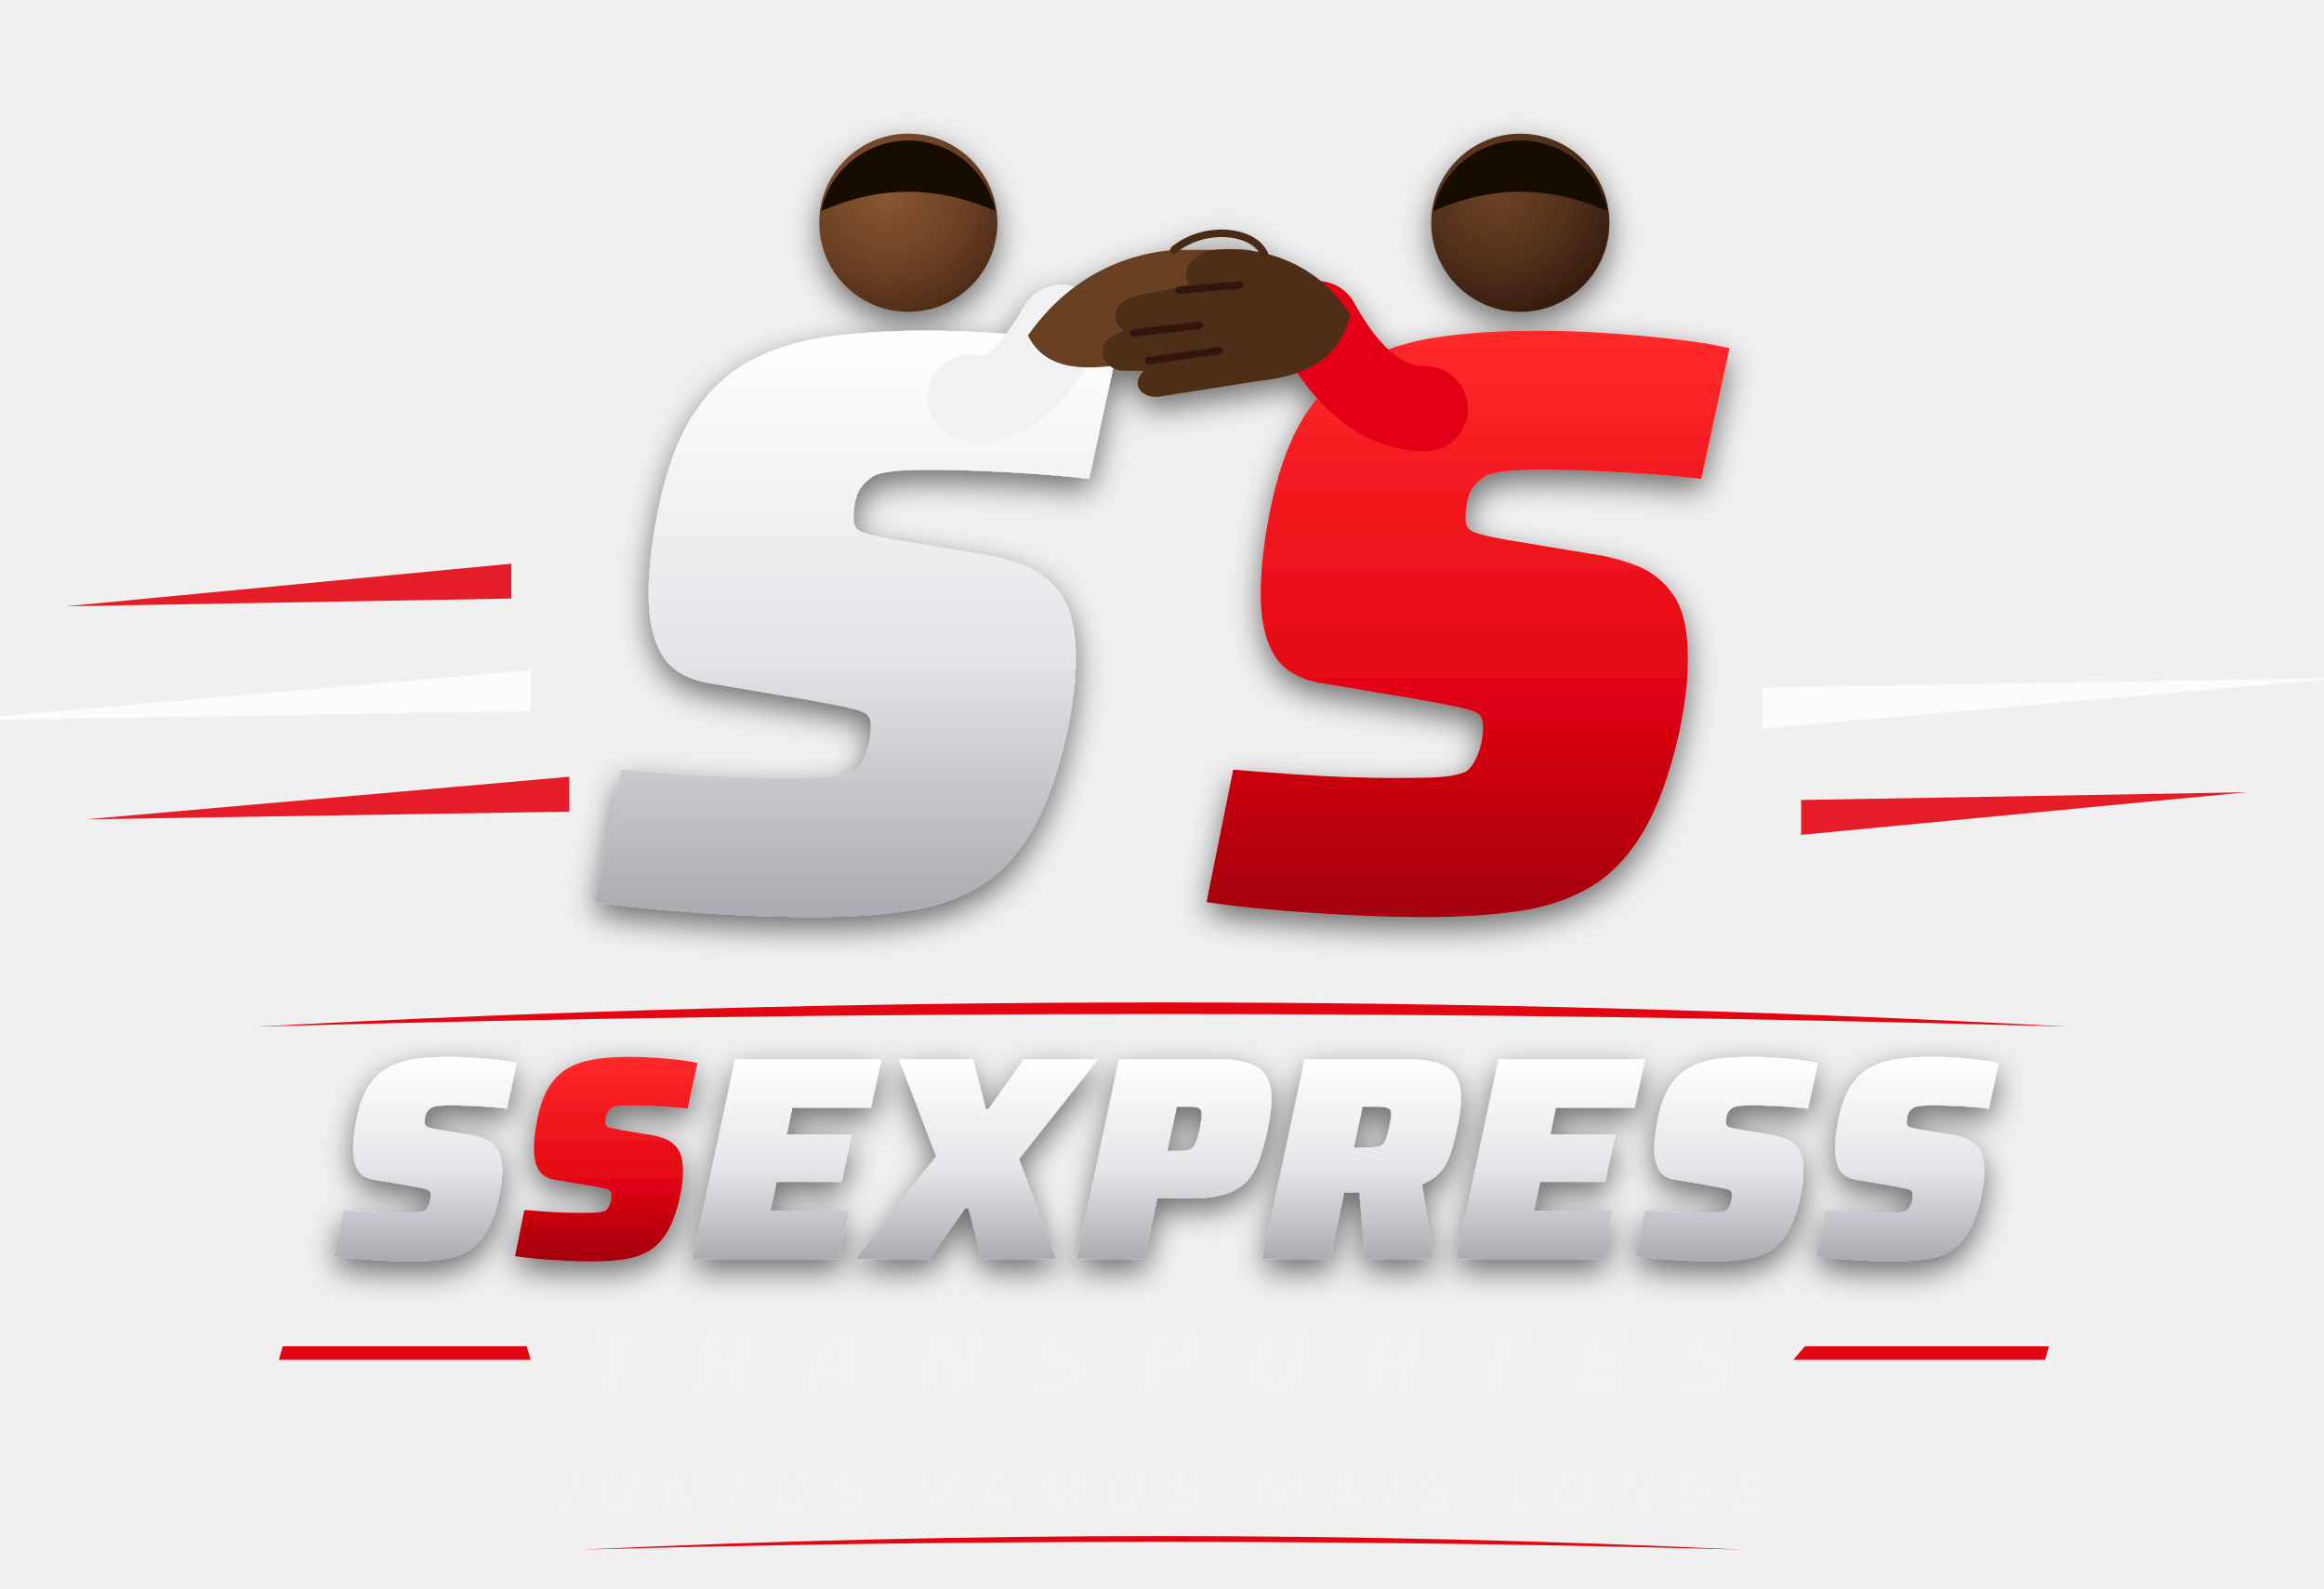
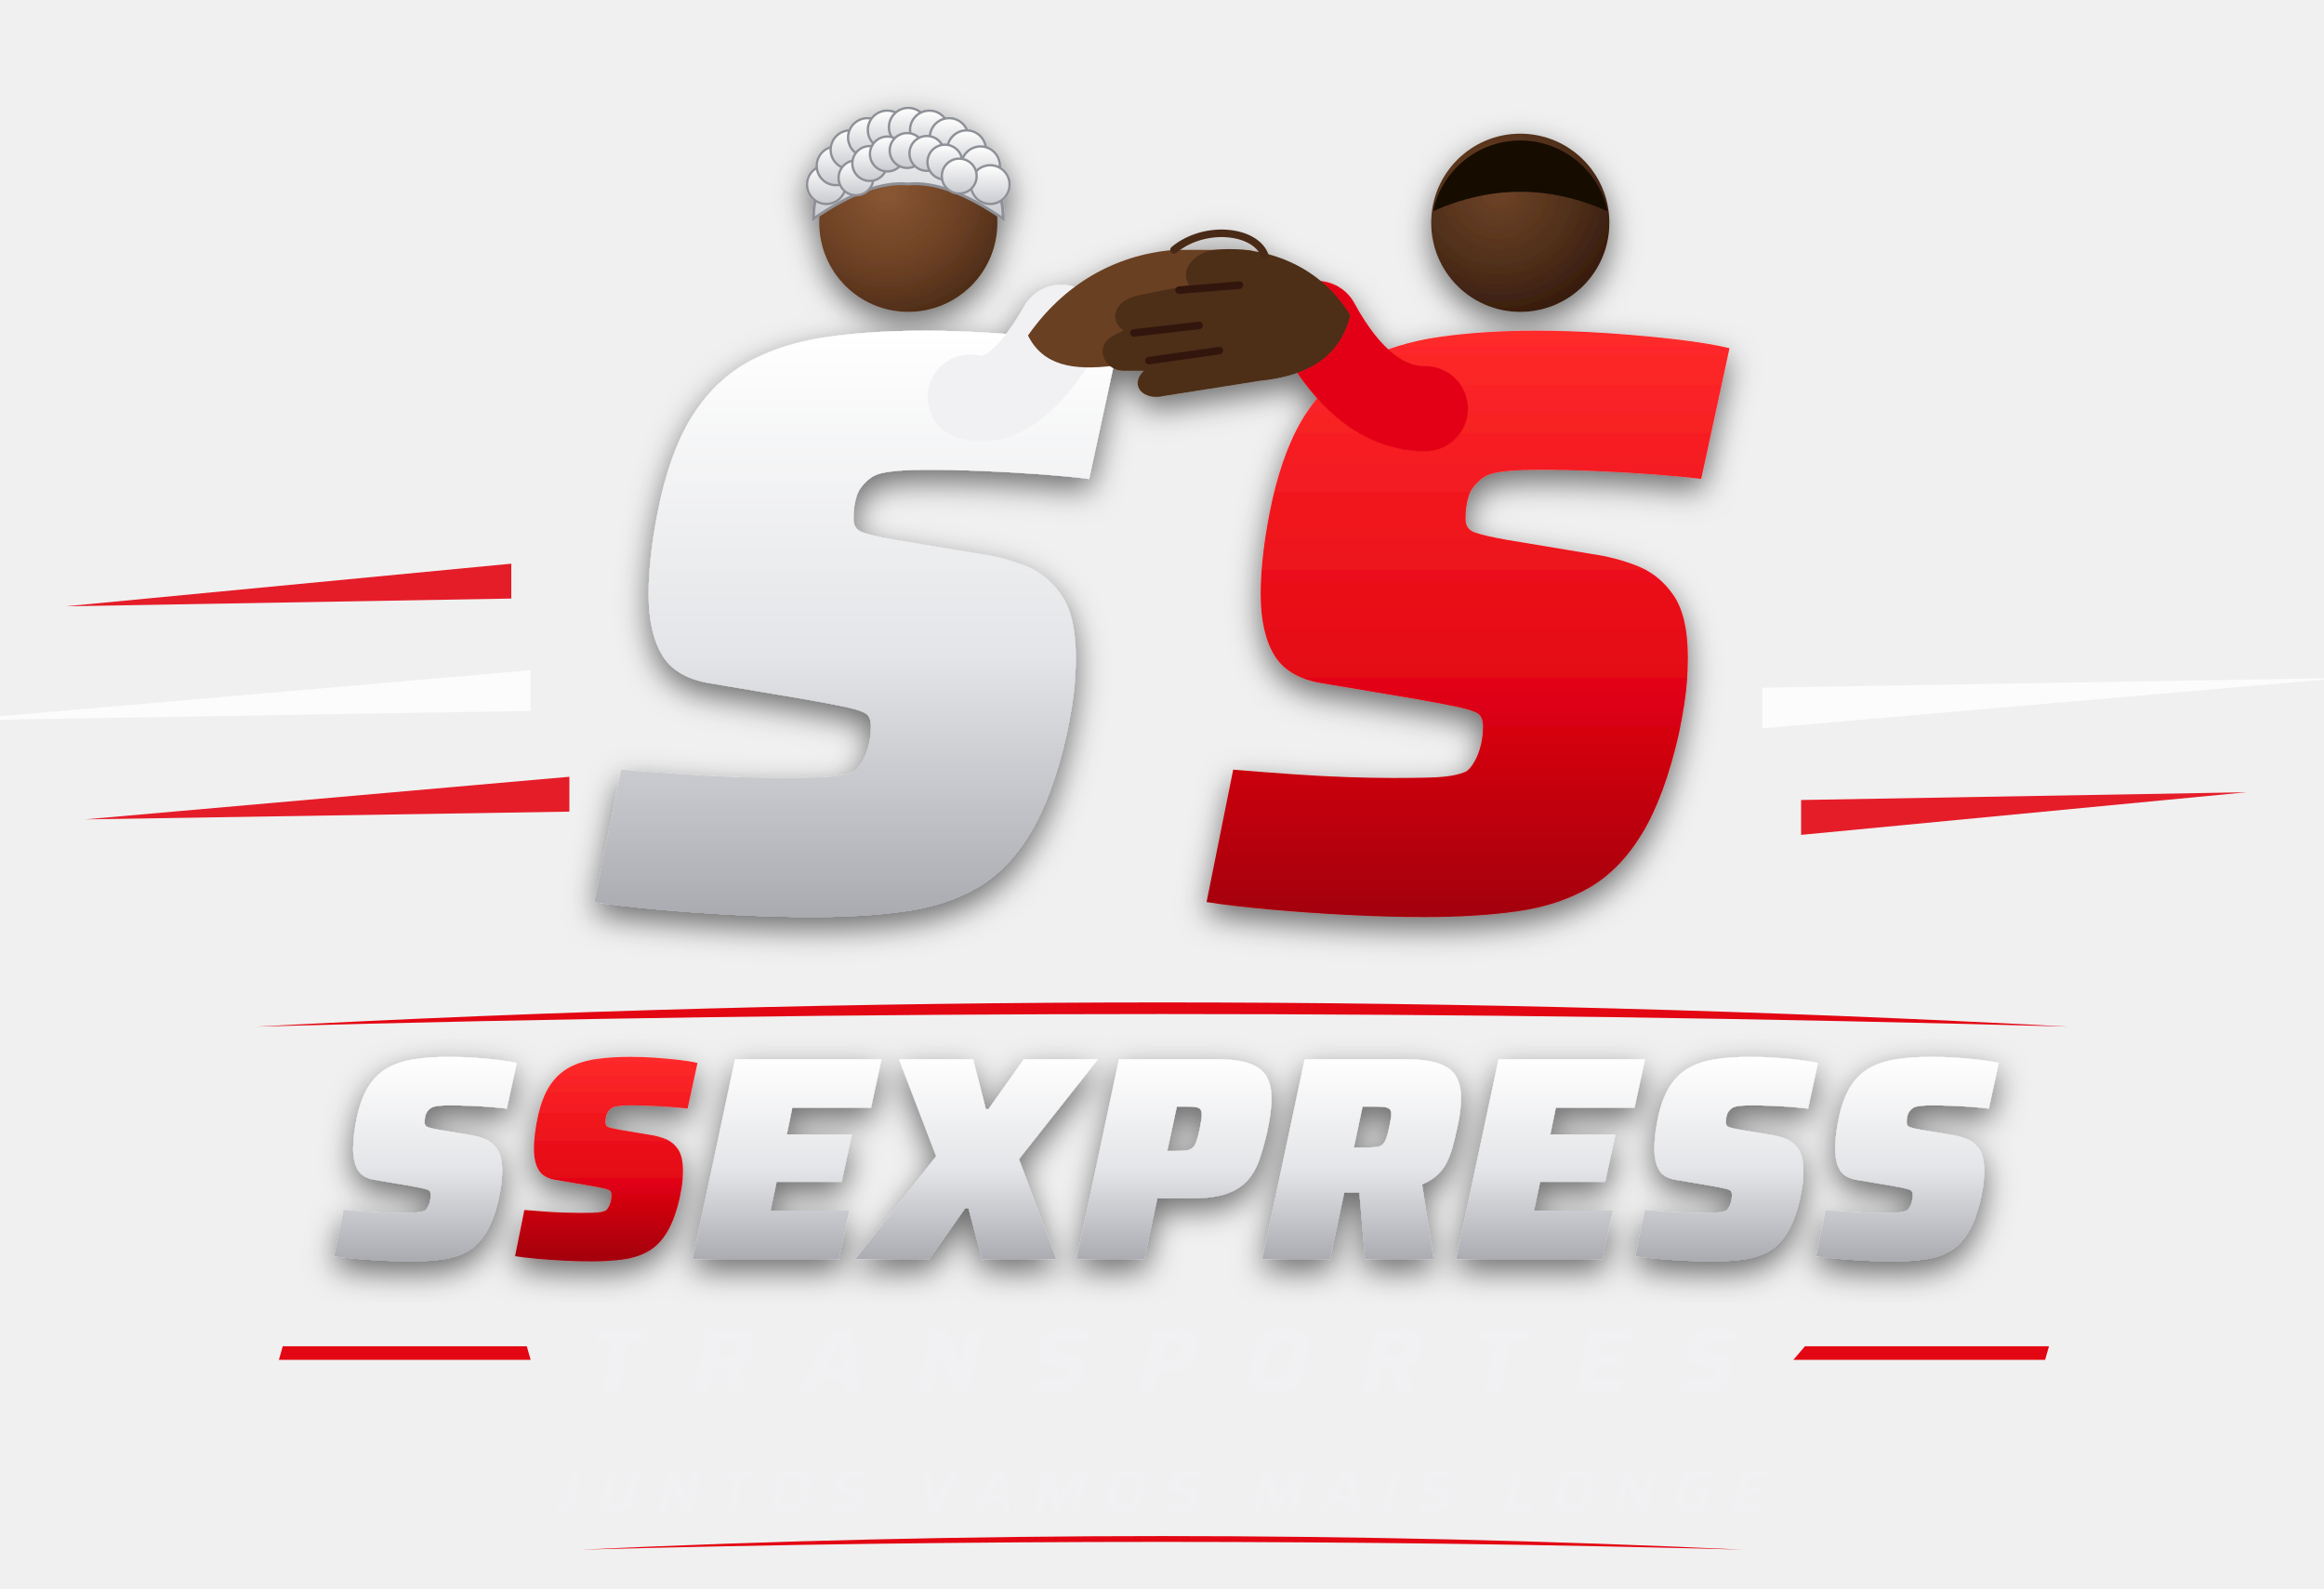
<svg xmlns="http://www.w3.org/2000/svg" viewBox="0 0 1200 820" width="1200" height="820">
  <defs>
    <linearGradient id="gw" x1="0" y1="0" x2="0" y2="1">
      <stop offset="0" stop-color="#FFFFFF" />
      <stop offset=".55" stop-color="#E4E5E8" />
      <stop offset="1" stop-color="#A9ABB1" />
    </linearGradient>
    <linearGradient id="gr" x1="0" y1="0" x2="0" y2="1">
      <stop offset="0" stop-color="#FF2A2A" />
      <stop offset=".6" stop-color="#E30613" />
      <stop offset="1" stop-color="#A3000B" />
    </linearGradient>
    <radialGradient id="k1" cx=".38" cy=".32" r=".75">
      <stop offset="0" stop-color="#8A5733" />
      <stop offset=".6" stop-color="#6B4024" />
      <stop offset="1" stop-color="#4A2A16" />
    </radialGradient>
    <radialGradient id="k2" cx=".38" cy=".32" r=".75">
      <stop offset="0" stop-color="#6E4327" />
      <stop offset=".6" stop-color="#4E2E19" />
      <stop offset="1" stop-color="#33190C" />
    </radialGradient>
+     <linearGradient id="hw" x1="0" y1="0" x2="0" y2="1">
+       <stop offset="0" stop-color="#FFFFFF" />
+       <stop offset="1" stop-color="#C9CACF" />
+     </linearGradient>
    <filter id="sh" x="-20%" y="-20%" width="140%" height="140%">
      <feDropShadow dx="0" dy="6" stdDeviation="8" flood-color="#000" flood-opacity=".55" />
    </filter>
  </defs>
  <g id="speed" fill="#E30613" opacity=".9">
    <path d="M264,291 l-230,22 l230,-4z" />
    <path d="M274,346 l-300,26 l300,-5z" fill="#fff" opacity=".85" />
    <path d="M294,401 l-250,22 l250,-4z" />
    <path d="M930,431 l230,-22 l-230,4z" />
    <path d="M910,376 l300,-26 l-300,5z" fill="#fff" opacity=".85" />
  </g>
  <g filter="url(#sh)">
    <path d="M419.62 473.44Q401.13 473.44 380.06 472.365Q358.99 471.29 339.855 469.57Q320.72 467.85 306.96 465.7L320.72 397.33Q336.2 398.62 351.465 399.695Q366.73 400.77 380.06 401.2Q393.39 401.63 402.85 401.63Q414.46 401.63 421.985 401.415Q429.51 401.2 434.025 400.34Q438.54 399.48 441.12 398.19Q442.41 397.33 443.7 395.61Q444.99 393.89 446.065 391.74Q447.14 389.59 448.0 386.795Q448.86 384.0 449.29 380.99Q449.72 377.98 449.72 374.97Q449.72 371.1 448.0 369.165Q446.28 367.23 438.97 365.51Q431.66 363.79 414.46 360.78L365.87 352.61Q348.67 349.6 341.79 337.99Q334.91 326.38 334.91 306.6Q334.91 296.28 336.415 284.025Q337.92 271.77 340.93 258.01Q347.38 229.63 358.99 212.43Q370.6 195.23 387.585 186.2Q404.57 177.17 427.145 173.945Q449.72 170.72 477.24 170.72Q495.3 170.72 514.22 172.01Q533.14 173.3 549.695 175.235Q566.25 177.17 577.0 179.75L562.38 247.26Q552.06 245.97 537.655 244.895Q523.25 243.82 507.77 243.175Q492.29 242.53 478.53 242.53Q470.36 242.53 464.77 242.96Q459.18 243.39 455.31 244.25Q451.44 245.11 448.86 247.26Q446.71 248.98 444.99 251.13Q443.27 253.28 442.41 255.86Q441.55 258.44 441.12 261.45Q440.69 264.46 440.69 267.9Q440.69 273.06 445.205 274.78Q449.72 276.5 461.76 278.65L505.62 285.96Q518.09 287.68 529.485 292.195Q540.88 296.71 548.19 307.46Q555.5 318.21 555.5 339.71Q555.5 344.87 555.07 351.105Q554.64 357.34 553.565 364.22Q552.49 371.1 550.77 379.27Q543.46 411.09 532.065 430.01Q520.67 448.93 504.76 458.175Q488.85 467.42 467.78 470.43Q446.71 473.44 419.62 473.44Z" fill="url(#gw)" />
    <path d="M735.66 473.44Q717.17 473.44 696.1 472.365Q675.03 471.29 655.895 469.57Q636.76 467.85 623 465.7L636.76 397.33Q652.24 398.62 667.505 399.695Q682.77 400.77 696.1 401.2Q709.43 401.63 718.89 401.63Q730.5 401.63 738.025 401.415Q745.55 401.2 750.065 400.34Q754.58 399.48 757.16 398.19Q758.45 397.33 759.74 395.61Q761.03 393.89 762.105 391.74Q763.18 389.59 764.04 386.795Q764.9 384.0 765.33 380.99Q765.76 377.98 765.76 374.97Q765.76 371.1 764.04 369.165Q762.32 367.23 755.01 365.51Q747.7 363.79 730.5 360.78L681.91 352.61Q664.71 349.6 657.83 337.99Q650.95 326.38 650.95 306.6Q650.95 296.28 652.455 284.025Q653.96 271.77 656.97 258.01Q663.42 229.63 675.03 212.43Q686.64 195.23 703.625 186.2Q720.61 177.17 743.185 173.945Q765.76 170.72 793.28 170.72Q811.34 170.72 830.26 172.01Q849.18 173.3 865.735 175.235Q882.29 177.17 893.04 179.75L878.42 247.26Q868.1 245.97 853.695 244.895Q839.29 243.82 823.81 243.175Q808.33 242.53 794.57 242.53Q786.4 242.53 780.81 242.96Q775.22 243.39 771.35 244.25Q767.48 245.11 764.9 247.26Q762.75 248.98 761.03 251.13Q759.31 253.28 758.45 255.86Q757.59 258.44 757.16 261.45Q756.73 264.46 756.73 267.9Q756.73 273.06 761.245 274.78Q765.76 276.5 777.8 278.65L821.66 285.96Q834.13 287.68 845.525 292.195Q856.92 296.71 864.23 307.46Q871.54 318.21 871.54 339.71Q871.54 344.87 871.11 351.105Q870.68 357.34 869.605 364.22Q868.53 371.1 866.81 379.27Q859.5 411.09 848.105 430.01Q836.71 448.93 820.8 458.175Q804.89 467.42 783.82 470.43Q762.75 473.44 735.66 473.44Z" fill="url(#gr)" />
    <path d="M501,205 Q524,211 548,169" fill="none" stroke="#F1F1F3" stroke-width="44" stroke-linecap="round" />
    <path d="M736,211 Q704,211 680,167" fill="none" stroke="#E30613" stroke-width="44" stroke-linecap="round" />
    <circle cx="469" cy="115" r="46" fill="url(#k1)" />
    <circle cx="785" cy="115" r="46" fill="url(#k2)" />
-     <path d="M424,109 A46,46 0 0 1 514,109 Q469,89 424,109Z" fill="#160C06" />
+     <path d="M420,113 A49,49 0 0 1 518,113 Q489,93 469,95 Q449,93 420,113Z" fill="url(#hw)" stroke="#8E9097" stroke-width="1.5" />
+     <circle cx="426.7" cy="95.3" r="10" fill="url(#hw)" stroke="#8E9097" stroke-width="1.2" />
+     <circle cx="431.7" cy="85.6" r="10" fill="url(#hw)" stroke="#8E9097" stroke-width="1.2" />
+     <circle cx="438.9" cy="77.3" r="10" fill="url(#hw)" stroke="#8E9097" stroke-width="1.2" />
+     <circle cx="447.9" cy="71.0" r="10" fill="url(#hw)" stroke="#8E9097" stroke-width="1.2" />
+     <circle cx="458.1" cy="67.1" r="10" fill="url(#hw)" stroke="#8E9097" stroke-width="1.2" />
+     <circle cx="469.0" cy="65.7" r="10" fill="url(#hw)" stroke="#8E9097" stroke-width="1.2" />
+     <circle cx="479.9" cy="67.1" r="10" fill="url(#hw)" stroke="#8E9097" stroke-width="1.2" />
+     <circle cx="490.1" cy="71.0" r="10" fill="url(#hw)" stroke="#8E9097" stroke-width="1.2" />
+     <circle cx="499.1" cy="77.3" r="10" fill="url(#hw)" stroke="#8E9097" stroke-width="1.2" />
+     <circle cx="506.3" cy="85.6" r="10" fill="url(#hw)" stroke="#8E9097" stroke-width="1.2" />
+     <circle cx="511.3" cy="95.3" r="10" fill="url(#hw)" stroke="#8E9097" stroke-width="1.2" />
+     <circle cx="442.0" cy="91.8" r="9" fill="url(#hw)" stroke="#8E9097" stroke-width="1.2" />
+     <circle cx="449.1" cy="84.4" r="9" fill="url(#hw)" stroke="#8E9097" stroke-width="1.2" />
+     <circle cx="458.2" cy="79.5" r="9" fill="url(#hw)" stroke="#8E9097" stroke-width="1.2" />
+     <circle cx="468.4" cy="77.7" r="9" fill="url(#hw)" stroke="#8E9097" stroke-width="1.2" />
+     <circle cx="478.6" cy="79.2" r="9" fill="url(#hw)" stroke="#8E9097" stroke-width="1.2" />
+     <circle cx="487.9" cy="83.7" r="9" fill="url(#hw)" stroke="#8E9097" stroke-width="1.2" />
+     <circle cx="495.3" cy="90.9" r="9" fill="url(#hw)" stroke="#8E9097" stroke-width="1.2" />
    <path d="M740,109 A46,46 0 0 1 830,109 Q785,89 740,109Z" fill="#120904" />
    <g transform="translate(614,155) scale(1.3)">
      <path d="M-64,14 C-50,-6 -30,-18 -6,-20 L22,-20 C30,-20 34,-12 28,-6 L8,-4 L30,6 C38,10 34,22 24,20 L-30,26 C-46,28 -58,26 -64,14Z" fill="#6B4024" />
      <path d="M64,6 C52,-14 30,-22 10,-20 C2,-19 -4,-12 0,-6 L-20,-2 C-30,0 -32,8 -26,12 L-30,14 C-38,18 -34,28 -26,28 L-18,28 C-24,34 -18,40 -10,38 L28,32 C48,30 60,22 64,6Z" fill="#4E2E19" />
      <path d="M-22,13 L4,10 M-16,24 L12,20 M-4,-4 L20,-6" stroke="#33190C" stroke-width="3" stroke-linecap="round" fill="none" />
      <path d="M-6,-20 C6,-30 26,-28 30,-18" stroke="#4A2A16" stroke-width="3" fill="none" stroke-linecap="round" />
    </g>
  </g>
  <path d="M132,530 Q600,505 1068,530 Q600,517 132,530z" fill="#E30613" />
  <g filter="url(#sh)">
    <path d="M211.9 651.2Q205.45 651.2 198.1 650.825Q190.75 650.45 184.075 649.85Q177.4 649.25 172.6 648.5L177.4 624.65Q182.8 625.1 188.125 625.475Q193.45 625.85 198.1 626.0Q202.75 626.15 206.05 626.15Q210.1 626.15 212.725 626.075Q215.35 626.0 216.925 625.7Q218.5 625.4 219.4 624.95Q219.85 624.65 220.3 624.05Q220.75 623.45 221.125 622.7Q221.5 621.95 221.8 620.975Q222.1 620.0 222.25 618.95Q222.4 617.9 222.4 616.85Q222.4 615.5 221.8 614.825Q221.2 614.15 218.65 613.55Q216.1 612.95 210.1 611.9L193.15 609.05Q187.15 608.0 184.75 603.95Q182.35 599.9 182.35 593.0Q182.35 589.4 182.875 585.125Q183.4 580.85 184.45 576.05Q186.7 566.15 190.75 560.15Q194.8 554.15 200.725 551.0Q206.65 547.85 214.525 546.725Q222.4 545.6 232 545.6Q238.3 545.6 244.9 546.05Q251.5 546.5 257.275 547.175Q263.05 547.85 266.8 548.75L261.7 572.3Q258.1 571.85 253.075 571.475Q248.05 571.1 242.65 570.875Q237.25 570.65 232.45 570.65Q229.6 570.65 227.65 570.8Q225.7 570.95 224.35 571.25Q223 571.55 222.1 572.3Q221.35 572.9 220.75 573.65Q220.15 574.4 219.85 575.3Q219.55 576.2 219.4 577.25Q219.25 578.3 219.25 579.5Q219.25 581.3 220.825 581.9Q222.4 582.5 226.6 583.25L241.9 585.8Q246.25 586.4 250.225 587.975Q254.2 589.55 256.75 593.3Q259.3 597.05 259.3 604.55Q259.3 606.35 259.15 608.525Q259 610.7 258.625 613.1Q258.25 615.5 257.65 618.35Q255.1 629.45 251.125 636.05Q247.15 642.65 241.6 645.875Q236.05 649.1 228.7 650.15Q221.35 651.2 211.9 651.2Z" fill="url(#gw)" />
    <path d="M305.25 651.2Q298.8 651.2 291.45 650.825Q284.1 650.45 277.425 649.85Q270.75 649.25 265.95 648.5L270.75 624.65Q276.15 625.1 281.475 625.475Q286.8 625.85 291.45 626.0Q296.1 626.15 299.4 626.15Q303.45 626.15 306.075 626.075Q308.7 626.0 310.275 625.7Q311.85 625.4 312.75 624.95Q313.2 624.65 313.65 624.05Q314.1 623.45 314.475 622.7Q314.85 621.95 315.15 620.975Q315.45 620.0 315.6 618.95Q315.75 617.9 315.75 616.85Q315.75 615.5 315.15 614.825Q314.55 614.15 312 613.55Q309.45 612.95 303.45 611.9L286.5 609.05Q280.5 608.0 278.1 603.95Q275.7 599.9 275.7 593.0Q275.7 589.4 276.225 585.125Q276.75 580.85 277.8 576.05Q280.05 566.15 284.1 560.15Q288.15 554.15 294.075 551.0Q300 547.85 307.875 546.725Q315.75 545.6 325.35 545.6Q331.65 545.6 338.25 546.05Q344.85 546.5 350.625 547.175Q356.4 547.85 360.15 548.75L355.05 572.3Q351.45 571.85 346.425 571.475Q341.4 571.1 336 570.875Q330.6 570.65 325.8 570.65Q322.95 570.65 321 570.8Q319.05 570.95 317.7 571.25Q316.35 571.55 315.45 572.3Q314.7 572.9 314.1 573.65Q313.5 574.4 313.2 575.3Q312.9 576.2 312.75 577.25Q312.6 578.3 312.6 579.5Q312.6 581.3 314.175 581.9Q315.75 582.5 319.95 583.25L335.25 585.8Q339.6 586.4 343.575 587.975Q347.55 589.55 350.1 593.3Q352.65 597.05 352.65 604.55Q352.65 606.35 352.5 608.525Q352.35 610.7 351.975 613.1Q351.6 615.5 351 618.35Q348.45 629.45 344.475 636.05Q340.5 642.65 334.95 645.875Q329.4 649.1 322.05 650.15Q314.7 651.2 305.25 651.2Z" fill="url(#gr)" />
    <path d="M357.65 650.0 379.55 546.8H455.15L449.75 571.85H409.1L406.25 585.65H439.85L434.6 610.1H401L397.85 624.95H438.5L433.1 650.0Z M441.7 650.0 483.4 596.9 464.2 546.8H502.45L509.05 572.6H510.4L528.7 546.8H566.95L526.15 598.4L545.35 650.0H507.1L500.05 623.75H498.4L479.8 650.0Z M555.9 650.0 577.8 546.8H627.75Q639.0 546.8 645.225 549.05Q651.45 551.3 654.0 555.8Q656.55 560.3 656.55 567.2Q656.55 570.8 655.95 575.075Q655.35 579.35 654.3 584.3Q652.5 592.1 650.325 598.475Q648.15 604.85 644.175 609.35Q640.2 613.85 633.375 616.25Q626.55 618.65 615.45 618.65H597.6L590.85 650.0ZM602.7 594.2H607.35Q610.65 594.2 612.675 593.9Q614.7 593.6 615.9 592.475Q617.1 591.35 617.85 589.1Q618.6 586.85 619.5 582.8Q619.95 580.25 620.25 578.45Q620.55 576.65 620.55 575.45Q620.55 573.5 619.725 572.6Q618.9 571.7 617.1 571.475Q615.3 571.25 612.3 571.25H607.65Z M651.8 650.0 673.7 546.8H725.0Q736.4 546.8 742.775 548.975Q749.15 551.15 751.775 555.575Q754.4 560.0 754.4 566.75Q754.4 569.0 754.175 571.55Q753.95 574.1 753.5 576.875Q753.05 579.65 752.3 582.8Q751.25 587.75 750.05 592.1Q748.85 596.45 747.05 600.05Q745.25 603.65 742.25 606.5Q739.25 609.35 734.3 611.45L740.15 650.0H704.9L701.9 615.65H694.1L686.75 650.0ZM699.05 592.4H705.35Q708.5 592.4 710.525 592.175Q712.55 591.95 713.75 590.975Q714.95 590.0 715.775 587.825Q716.6 585.65 717.35 581.9Q717.8 579.65 718.1 577.925Q718.4 576.2 718.4 575.15Q718.4 573.5 717.65 572.675Q716.9 571.85 715.025 571.55Q713.15 571.25 709.7 571.25H703.55Z M751.9 650.0 773.8 546.8H849.4L844.0 571.85H803.35L800.5 585.65H834.1L828.85 610.1H795.25L792.1 624.95H832.75L827.35 650.0Z M883.8 651.2Q877.35 651.2 870.0 650.825Q862.65 650.45 855.975 649.85Q849.3 649.25 844.5 648.5L849.3 624.65Q854.7 625.1 860.025 625.475Q865.35 625.85 870.0 626.0Q874.65 626.15 877.95 626.15Q882.0 626.15 884.625 626.075Q887.25 626.0 888.825 625.7Q890.4 625.4 891.3 624.95Q891.75 624.65 892.2 624.05Q892.65 623.45 893.025 622.7Q893.4 621.95 893.7 620.975Q894.0 620.0 894.15 618.95Q894.3 617.9 894.3 616.85Q894.3 615.5 893.7 614.825Q893.1 614.15 890.55 613.55Q888.0 612.95 882.0 611.9L865.05 609.05Q859.05 608.0 856.65 603.95Q854.25 599.9 854.25 593.0Q854.25 589.4 854.775 585.125Q855.3 580.85 856.35 576.05Q858.6 566.15 862.65 560.15Q866.7 554.15 872.625 551.0Q878.55 547.85 886.425 546.725Q894.3 545.6 903.9 545.6Q910.2 545.6 916.8 546.05Q923.4 546.5 929.175 547.175Q934.95 547.85 938.7 548.75L933.6 572.3Q930.0 571.85 924.975 571.475Q919.95 571.1 914.55 570.875Q909.15 570.65 904.35 570.65Q901.5 570.65 899.55 570.8Q897.6 570.95 896.25 571.25Q894.9 571.55 894.0 572.3Q893.25 572.9 892.65 573.65Q892.05 574.4 891.75 575.3Q891.45 576.2 891.3 577.25Q891.15 578.3 891.15 579.5Q891.15 581.3 892.725 581.9Q894.3 582.5 898.5 583.25L913.8 585.8Q918.15 586.4 922.125 587.975Q926.1 589.55 928.65 593.3Q931.2 597.05 931.2 604.55Q931.2 606.35 931.05 608.525Q930.9 610.7 930.525 613.1Q930.15 615.5 929.55 618.35Q927.0 629.45 923.025 636.05Q919.05 642.65 913.5 645.875Q907.95 649.1 900.6 650.15Q893.25 651.2 883.8 651.2Z M977.15 651.2Q970.7 651.2 963.35 650.825Q956.0 650.45 949.325 649.85Q942.65 649.25 937.85 648.5L942.65 624.65Q948.05 625.1 953.375 625.475Q958.7 625.85 963.35 626.0Q968.0 626.15 971.3 626.15Q975.35 626.15 977.975 626.075Q980.6 626.0 982.175 625.7Q983.75 625.4 984.65 624.95Q985.1 624.65 985.55 624.05Q986.0 623.45 986.375 622.7Q986.75 621.95 987.05 620.975Q987.35 620.0 987.5 618.95Q987.65 617.9 987.65 616.85Q987.65 615.5 987.05 614.825Q986.45 614.15 983.9 613.55Q981.35 612.95 975.35 611.9L958.4 609.05Q952.4 608.0 950.0 603.95Q947.6 599.9 947.6 593.0Q947.6 589.4 948.125 585.125Q948.65 580.85 949.7 576.05Q951.95 566.15 956.0 560.15Q960.05 554.15 965.975 551.0Q971.9 547.85 979.775 546.725Q987.65 545.6 997.25 545.6Q1003.55 545.6 1010.15 546.05Q1016.75 546.5 1022.525 547.175Q1028.3 547.85 1032.05 548.75L1026.95 572.3Q1023.35 571.85 1018.325 571.475Q1013.3 571.1 1007.9 570.875Q1002.5 570.65 997.7 570.65Q994.85 570.65 992.9 570.8Q990.95 570.95 989.6 571.25Q988.25 571.55 987.35 572.3Q986.6 572.9 986.0 573.65Q985.4 574.4 985.1 575.3Q984.8 576.2 984.65 577.25Q984.5 578.3 984.5 579.5Q984.5 581.3 986.075 581.9Q987.65 582.5 991.85 583.25L1007.15 585.8Q1011.5 586.4 1015.475 587.975Q1019.45 589.55 1022.0 593.3Q1024.55 597.05 1024.55 604.55Q1024.55 606.35 1024.4 608.525Q1024.25 610.7 1023.875 613.1Q1023.5 615.5 1022.9 618.35Q1020.35 629.45 1016.375 636.05Q1012.4 642.65 1006.85 645.875Q1001.3 649.1 993.95 650.15Q986.6 651.2 977.15 651.2Z" fill="url(#gw)" />
  </g>
  <path d="M144,702 l130,0 l-2,-7 l-126,0z" fill="#E30613" />
  <path d="M926,702 l130,0 l2,-7 l-126,0z" fill="#E30613" />
  <path d="M311.093 718.0 316.521 692.7H307.597L308.977 686.352H334.829L333.449 692.7H324.525L319.143 718.0Z M358.115 718.0 364.877 686.352H380.057Q383.553 686.352 385.439 687.088Q387.325 687.824 388.107 689.204Q388.889 690.584 388.889 692.608Q388.889 693.206 388.82 693.919Q388.751 694.632 388.613 695.414Q388.475 696.196 388.291 697.024Q387.923 698.68 387.44 700.06Q386.957 701.44 386.313 702.498Q385.669 703.556 384.657 704.361Q383.645 705.166 382.127 705.672L384.335 718.0H376.193L374.629 706.638H368.603L366.165 718.0ZM369.799 700.934H374.813Q376.377 700.934 377.32 700.727Q378.263 700.52 378.815 700.06Q379.367 699.6 379.689 698.749Q380.011 697.898 380.287 696.61Q380.425 695.874 380.517 695.276Q380.609 694.678 380.609 694.218Q380.609 693.528 380.287 693.091Q379.965 692.654 379.114 692.447Q378.263 692.24 376.745 692.24H371.639Z M412.451 718.0 429.563 686.352H440.465L444.099 718.0H436.279L435.543 711.744H423.905L420.501 718.0ZM426.711 705.856H435.129L433.795 693.252H433.473Z M473.825 718.0 480.587 686.352H488.913L495.859 703.648H496.181L499.907 686.352H507.497L500.735 718.0H493.145L485.785 699.002H485.463L481.415 718.0Z M545.733 718.368Q543.755 718.368 541.524 718.276Q539.293 718.184 537.177 718.0Q535.061 717.816 533.451 717.632L534.647 711.79Q536.303 711.928 538.051 712.066Q539.799 712.204 541.386 712.273Q542.973 712.342 544.123 712.342Q545.549 712.342 546.538 712.296Q547.527 712.25 548.194 712.112Q548.861 711.974 549.367 711.744Q549.689 711.514 549.965 711.146Q550.241 710.778 550.471 710.295Q550.701 709.812 550.816 709.283Q550.931 708.754 551.0 708.225Q551.069 707.696 551.069 707.328Q551.069 706.73 550.793 706.431Q550.517 706.132 549.712 705.948Q548.907 705.764 547.297 705.488L540.903 704.522Q538.465 704.2 537.545 702.889Q536.625 701.578 536.625 699.278Q536.625 698.358 536.763 697.231Q536.901 696.104 537.177 694.862Q537.867 691.964 539.04 690.193Q540.213 688.422 541.938 687.525Q543.663 686.628 545.963 686.306Q548.263 685.984 551.069 685.984Q553.001 685.984 555.071 686.099Q557.141 686.214 558.935 686.398Q560.729 686.582 561.925 686.858L560.729 692.562Q559.487 692.424 557.9 692.286Q556.313 692.148 554.611 692.079Q552.909 692.01 551.437 692.01Q550.195 692.01 549.321 692.079Q548.447 692.148 547.803 692.309Q547.159 692.47 546.745 692.746Q546.285 693.022 545.963 693.459Q545.641 693.896 545.434 694.448Q545.227 695.0 545.158 695.552Q545.089 696.104 545.089 696.656Q545.089 697.484 545.687 697.737Q546.285 697.99 547.849 698.22L553.875 699.094Q555.393 699.324 556.681 699.784Q557.969 700.244 558.751 701.371Q559.533 702.498 559.533 704.752Q559.533 705.304 559.487 705.948Q559.441 706.592 559.326 707.328Q559.211 708.064 559.027 708.846Q558.291 712.158 557.118 714.067Q555.945 715.976 554.289 716.896Q552.633 717.816 550.517 718.092Q548.401 718.368 545.733 718.368Z M588.385 718.0 595.147 686.352H609.821Q613.271 686.352 615.157 687.088Q617.043 687.824 617.802 689.273Q618.561 690.722 618.561 692.792Q618.561 693.758 618.4 694.908Q618.239 696.058 617.963 697.346Q617.503 699.6 616.836 701.486Q616.169 703.372 614.973 704.729Q613.777 706.086 611.707 706.822Q609.637 707.558 606.371 707.558H598.689L596.435 718.0ZM599.931 701.624H604.439Q606.003 701.624 606.969 701.417Q607.935 701.21 608.487 700.704Q609.039 700.198 609.361 699.278Q609.683 698.358 610.005 696.978Q610.143 696.15 610.258 695.506Q610.373 694.862 610.373 694.356Q610.373 693.528 610.005 693.091Q609.637 692.654 608.786 692.447Q607.935 692.24 606.463 692.24H601.909Z M657.993 718.368Q653.163 718.368 650.403 717.724Q647.643 717.08 646.493 715.516Q645.343 713.952 645.343 711.192Q645.343 709.49 645.757 707.19Q646.171 704.89 646.769 701.9Q647.597 697.99 648.287 695.207Q648.977 692.424 649.989 690.63Q651.001 688.836 652.634 687.801Q654.267 686.766 656.866 686.375Q659.465 685.984 663.329 685.984Q668.159 685.984 670.873 686.628Q673.587 687.272 674.737 688.836Q675.887 690.4 675.887 693.206Q675.887 694.954 675.519 697.208Q675.151 699.462 674.507 702.452Q673.633 706.408 672.851 709.191Q672.069 711.974 671.08 713.768Q670.091 715.562 668.504 716.574Q666.917 717.586 664.387 717.977Q661.857 718.368 657.993 718.368ZM658.453 712.342Q660.109 712.342 661.213 712.227Q662.317 712.112 663.053 711.629Q663.789 711.146 664.295 710.065Q664.801 708.984 665.307 707.075Q665.813 705.166 666.457 702.176Q667.055 699.462 667.354 697.622Q667.653 695.782 667.653 694.678Q667.653 693.39 667.17 692.838Q666.687 692.286 665.606 692.148Q664.525 692.01 662.777 692.01Q661.075 692.01 659.971 692.125Q658.867 692.24 658.131 692.723Q657.395 693.206 656.889 694.287Q656.383 695.368 655.9 697.277Q655.417 699.186 654.819 702.176Q654.405 704.016 654.106 705.465Q653.807 706.914 653.669 707.949Q653.531 708.984 653.531 709.72Q653.531 710.962 654.014 711.514Q654.497 712.066 655.578 712.204Q656.659 712.342 658.453 712.342Z M703.359 718.0 710.121 686.352H725.301Q728.797 686.352 730.683 687.088Q732.569 687.824 733.351 689.204Q734.133 690.584 734.133 692.608Q734.133 693.206 734.064 693.919Q733.995 694.632 733.857 695.414Q733.719 696.196 733.535 697.024Q733.167 698.68 732.684 700.06Q732.201 701.44 731.557 702.498Q730.913 703.556 729.901 704.361Q728.889 705.166 727.371 705.672L729.579 718.0H721.437L719.873 706.638H713.847L711.409 718.0ZM715.043 700.934H720.057Q721.621 700.934 722.564 700.727Q723.507 700.52 724.059 700.06Q724.611 699.6 724.933 698.749Q725.255 697.898 725.531 696.61Q725.669 695.874 725.761 695.276Q725.853 694.678 725.853 694.218Q725.853 693.528 725.531 693.091Q725.209 692.654 724.358 692.447Q723.507 692.24 721.989 692.24H716.883Z M766.757 718.0 772.185 692.7H763.261L764.641 686.352H790.493L789.113 692.7H780.189L774.807 718.0Z M813.779 718.0 820.541 686.352H843.173L841.885 692.378H827.257L825.831 699.094H838.205L836.963 704.982H824.589L823.071 711.974H837.699L836.411 718.0Z M880.259 718.368Q878.281 718.368 876.05 718.276Q873.819 718.184 871.703 718.0Q869.587 717.816 867.977 717.632L869.173 711.79Q870.829 711.928 872.577 712.066Q874.325 712.204 875.912 712.273Q877.499 712.342 878.649 712.342Q880.075 712.342 881.064 712.296Q882.053 712.25 882.72 712.112Q883.387 711.974 883.893 711.744Q884.215 711.514 884.491 711.146Q884.767 710.778 884.997 710.295Q885.227 709.812 885.342 709.283Q885.457 708.754 885.526 708.225Q885.595 707.696 885.595 707.328Q885.595 706.73 885.319 706.431Q885.043 706.132 884.238 705.948Q883.433 705.764 881.823 705.488L875.429 704.522Q872.991 704.2 872.071 702.889Q871.151 701.578 871.151 699.278Q871.151 698.358 871.289 697.231Q871.427 696.104 871.703 694.862Q872.393 691.964 873.566 690.193Q874.739 688.422 876.464 687.525Q878.189 686.628 880.489 686.306Q882.789 685.984 885.595 685.984Q887.527 685.984 889.597 686.099Q891.667 686.214 893.461 686.398Q895.255 686.582 896.451 686.858L895.255 692.562Q894.013 692.424 892.426 692.286Q890.839 692.148 889.137 692.079Q887.435 692.01 885.963 692.01Q884.721 692.01 883.847 692.079Q882.973 692.148 882.329 692.309Q881.685 692.47 881.271 692.746Q880.811 693.022 880.489 693.459Q880.167 693.896 879.96 694.448Q879.753 695.0 879.684 695.552Q879.615 696.104 879.615 696.656Q879.615 697.484 880.213 697.737Q880.811 697.99 882.375 698.22L888.401 699.094Q889.919 699.324 891.207 699.784Q892.495 700.244 893.277 701.371Q894.059 702.498 894.059 704.752Q894.059 705.304 894.013 705.948Q893.967 706.592 893.852 707.328Q893.737 708.064 893.553 708.846Q892.817 712.158 891.644 714.067Q890.471 715.976 888.815 716.896Q887.159 717.816 885.043 718.092Q882.927 718.368 880.259 718.368Z" fill="#F1F1F3" />
  <path d="M286.98 780.0 287.67 776.79Q289.26 776.76 290.16 776.655Q291.06 776.55 291.555 776.115Q292.05 775.68 292.335 774.735Q292.62 773.79 292.98 772.14L295.68 759.36H300.0L297.42 771.54Q297.0 773.55 296.64 774.99Q296.28 776.43 295.845 777.36Q295.41 778.29 294.75 778.83Q294.09 779.37 293.07 779.61Q292.05 779.85 290.58 779.925Q289.11 780.0 286.98 780.0Z M318.21 780.24Q315.36 780.24 313.71 779.82Q312.06 779.4 311.34 778.38Q310.62 777.36 310.62 775.59Q310.62 774.69 310.8 773.475Q310.98 772.26 311.31 770.79L313.71 759.36H318.0L315.36 771.78Q315.15 772.86 315.015 773.625Q314.88 774.39 314.88 774.93Q314.88 775.71 315.21 776.115Q315.54 776.52 316.32 776.67Q317.1 776.82 318.42 776.82Q319.89 776.82 320.745 776.64Q321.6 776.46 322.095 775.935Q322.59 775.41 322.905 774.405Q323.22 773.4 323.58 771.78L326.19 759.36H330.48L328.08 770.79Q327.6 773.07 327.15 774.72Q326.7 776.37 326.085 777.435Q325.47 778.5 324.465 779.115Q323.46 779.73 321.96 779.985Q320.46 780.24 318.21 780.24Z M340.11 780.0 344.52 759.36H348.96L354.66 772.38H354.87L357.69 759.36H361.77L357.36 780.0H353.31L347.37 766.14H347.16L344.19 780.0Z M375.63 780.0 379.29 762.9H373.08L373.83 759.36H390.54L389.79 762.9H383.58L379.95 780.0Z M407.1 780.24Q403.95 780.24 402.18 779.835Q400.41 779.43 399.675 778.395Q398.94 777.36 398.94 775.53Q398.94 774.42 399.195 772.95Q399.45 771.48 399.84 769.56Q400.38 766.98 400.845 765.15Q401.31 763.32 401.97 762.135Q402.63 760.95 403.695 760.29Q404.76 759.63 406.44 759.375Q408.12 759.12 410.61 759.12Q413.76 759.12 415.515 759.525Q417.27 759.93 418.005 760.965Q418.74 762.0 418.74 763.86Q418.74 765.0 418.515 766.44Q418.29 767.88 417.87 769.8Q417.3 772.41 416.79 774.24Q416.28 776.07 415.62 777.24Q414.96 778.41 413.91 779.07Q412.86 779.73 411.225 779.985Q409.59 780.24 407.1 780.24ZM407.31 776.88Q408.66 776.88 409.53 776.79Q410.4 776.7 410.985 776.37Q411.57 776.04 411.96 775.26Q412.35 774.48 412.71 773.13Q413.07 771.78 413.52 769.68Q413.94 767.88 414.135 766.62Q414.33 765.36 414.33 764.55Q414.33 763.56 413.94 763.125Q413.55 762.69 412.68 762.585Q411.81 762.48 410.37 762.48Q409.02 762.48 408.135 762.57Q407.25 762.66 406.665 762.99Q406.08 763.32 405.69 764.1Q405.3 764.88 404.94 766.23Q404.58 767.58 404.16 769.68Q403.89 770.91 403.695 771.885Q403.5 772.86 403.395 773.565Q403.29 774.27 403.29 774.84Q403.29 775.8 403.695 776.235Q404.1 776.67 404.97 776.775Q405.84 776.88 407.31 776.88Z M437.37 780.24Q436.08 780.24 434.625 780.18Q433.17 780.12 431.79 780.015Q430.41 779.91 429.3 779.79L429.99 776.49Q431.07 776.58 432.24 776.67Q433.41 776.76 434.505 776.82Q435.6 776.88 436.38 776.88Q437.37 776.88 438.075 776.835Q438.78 776.79 439.29 776.685Q439.8 776.58 440.19 776.4Q440.49 776.22 440.715 775.905Q440.94 775.59 441.12 775.2Q441.3 774.81 441.405 774.375Q441.51 773.94 441.555 773.535Q441.6 773.13 441.6 772.86Q441.6 772.41 441.39 772.17Q441.18 771.93 440.64 771.81Q440.1 771.69 439.11 771.57L434.55 770.91Q432.75 770.67 432.09 769.785Q431.43 768.9 431.43 767.37Q431.43 766.83 431.52 766.155Q431.61 765.48 431.76 764.76Q432.18 762.9 432.93 761.775Q433.68 760.65 434.775 760.08Q435.87 759.51 437.325 759.315Q438.78 759.12 440.55 759.12Q441.84 759.12 443.19 759.18Q444.54 759.24 445.74 759.36Q446.94 759.48 447.72 759.66L447.06 762.87Q446.22 762.75 445.155 762.66Q444.09 762.57 442.98 762.525Q441.87 762.48 440.88 762.48Q439.95 762.48 439.275 762.54Q438.6 762.6 438.12 762.72Q437.64 762.84 437.28 763.02Q436.92 763.23 436.65 763.59Q436.38 763.95 436.23 764.4Q436.08 764.85 436.005 765.3Q435.93 765.75 435.93 766.2Q435.93 766.8 436.365 766.995Q436.8 767.19 437.91 767.34L442.32 767.94Q443.37 768.09 444.24 768.39Q445.11 768.69 445.62 769.41Q446.13 770.13 446.13 771.6Q446.13 771.96 446.1 772.365Q446.07 772.77 445.995 773.25Q445.92 773.73 445.8 774.24Q445.35 776.34 444.585 777.555Q443.82 778.77 442.77 779.34Q441.72 779.91 440.37 780.075Q439.02 780.24 437.37 780.24Z  M479.13 780.0 476.55 759.36H480.84L482.73 775.14H482.91L491.58 759.36H496.02L484.62 780.0Z M501.75 780.0 513.48 759.36H519.18L522.12 780.0H517.92L517.2 775.38H508.74L506.1 780.0ZM510.42 772.08H516.9L515.64 763.23H515.46Z M534.15 780.0 538.56 759.36H544.26L546.9 772.89H547.08L555.48 759.36H561.3L556.89 780.0H552.75L555.84 765.66H555.63L546.87 780.0H544.02L541.38 765.66H541.2L538.17 780.0Z M579.66 780.24Q576.51 780.24 574.74 779.835Q572.97 779.43 572.235 778.395Q571.5 777.36 571.5 775.53Q571.5 774.42 571.755 772.95Q572.01 771.48 572.4 769.56Q572.94 766.98 573.405 765.15Q573.87 763.32 574.53 762.135Q575.19 760.95 576.255 760.29Q577.32 759.63 579.0 759.375Q580.68 759.12 583.17 759.12Q586.32 759.12 588.075 759.525Q589.83 759.93 590.565 760.965Q591.3 762.0 591.3 763.86Q591.3 765.0 591.075 766.44Q590.85 767.88 590.43 769.8Q589.86 772.41 589.35 774.24Q588.84 776.07 588.18 777.24Q587.52 778.41 586.47 779.07Q585.42 779.73 583.785 779.985Q582.15 780.24 579.66 780.24ZM579.87 776.88Q581.22 776.88 582.09 776.79Q582.96 776.7 583.545 776.37Q584.13 776.04 584.52 775.26Q584.91 774.48 585.27 773.13Q585.63 771.78 586.08 769.68Q586.5 767.88 586.695 766.62Q586.89 765.36 586.89 764.55Q586.89 763.56 586.5 763.125Q586.11 762.69 585.24 762.585Q584.37 762.48 582.93 762.48Q581.58 762.48 580.695 762.57Q579.81 762.66 579.225 762.99Q578.64 763.32 578.25 764.1Q577.86 764.88 577.5 766.23Q577.14 767.58 576.72 769.68Q576.45 770.91 576.255 771.885Q576.06 772.86 575.955 773.565Q575.85 774.27 575.85 774.84Q575.85 775.8 576.255 776.235Q576.66 776.67 577.53 776.775Q578.4 776.88 579.87 776.88Z M609.93 780.24Q608.64 780.24 607.185 780.18Q605.73 780.12 604.35 780.015Q602.97 779.91 601.86 779.79L602.55 776.49Q603.63 776.58 604.8 776.67Q605.97 776.76 607.065 776.82Q608.16 776.88 608.94 776.88Q609.93 776.88 610.635 776.835Q611.34 776.79 611.85 776.685Q612.36 776.58 612.75 776.4Q613.05 776.22 613.275 775.905Q613.5 775.59 613.68 775.2Q613.86 774.81 613.965 774.375Q614.07 773.94 614.115 773.535Q614.16 773.13 614.16 772.86Q614.16 772.41 613.95 772.17Q613.74 771.93 613.2 771.81Q612.66 771.69 611.67 771.57L607.11 770.91Q605.31 770.67 604.65 769.785Q603.99 768.9 603.99 767.37Q603.99 766.83 604.08 766.155Q604.17 765.48 604.32 764.76Q604.74 762.9 605.49 761.775Q606.24 760.65 607.335 760.08Q608.43 759.51 609.885 759.315Q611.34 759.12 613.11 759.12Q614.4 759.12 615.75 759.18Q617.1 759.24 618.3 759.36Q619.5 759.48 620.28 759.66L619.62 762.87Q618.78 762.75 617.715 762.66Q616.65 762.57 615.54 762.525Q614.43 762.48 613.44 762.48Q612.51 762.48 611.835 762.54Q611.16 762.6 610.68 762.72Q610.2 762.84 609.84 763.02Q609.48 763.23 609.21 763.59Q608.94 763.95 608.79 764.4Q608.64 764.85 608.565 765.3Q608.49 765.75 608.49 766.2Q608.49 766.8 608.925 766.995Q609.36 767.19 610.47 767.34L614.88 767.94Q615.93 768.09 616.8 768.39Q617.67 768.69 618.18 769.41Q618.69 770.13 618.69 771.6Q618.69 771.96 618.66 772.365Q618.63 772.77 618.555 773.25Q618.48 773.73 618.36 774.24Q617.91 776.34 617.145 777.555Q616.38 778.77 615.33 779.34Q614.28 779.91 612.93 780.075Q611.58 780.24 609.93 780.24Z  M646.86 780.0 651.27 759.36H656.97L659.61 772.89H659.79L668.19 759.36H674.01L669.6 780.0H665.46L668.55 765.66H668.34L659.58 780.0H656.73L654.09 765.66H653.91L650.88 780.0Z M681.6 780.0 693.33 759.36H699.03L701.97 780.0H697.77L697.05 775.38H688.59L685.95 780.0ZM690.27 772.08H696.75L695.49 763.23H695.31Z M714 780.0 718.41 759.36H722.7L718.29 780.0Z M740.31 780.24Q739.02 780.24 737.565 780.18Q736.11 780.12 734.73 780.015Q733.35 779.91 732.24 779.79L732.93 776.49Q734.01 776.58 735.18 776.67Q736.35 776.76 737.445 776.82Q738.54 776.88 739.32 776.88Q740.31 776.88 741.015 776.835Q741.72 776.79 742.23 776.685Q742.74 776.58 743.13 776.4Q743.43 776.22 743.655 775.905Q743.88 775.59 744.06 775.2Q744.24 774.81 744.345 774.375Q744.45 773.94 744.495 773.535Q744.54 773.13 744.54 772.86Q744.54 772.41 744.33 772.17Q744.12 771.93 743.58 771.81Q743.04 771.69 742.05 771.57L737.49 770.91Q735.69 770.67 735.03 769.785Q734.37 768.9 734.37 767.37Q734.37 766.83 734.46 766.155Q734.55 765.48 734.7 764.76Q735.12 762.9 735.87 761.775Q736.62 760.65 737.715 760.08Q738.81 759.51 740.265 759.315Q741.72 759.12 743.49 759.12Q744.78 759.12 746.13 759.18Q747.48 759.24 748.68 759.36Q749.88 759.48 750.66 759.66L750 762.87Q749.16 762.75 748.095 762.66Q747.03 762.57 745.92 762.525Q744.81 762.48 743.82 762.48Q742.89 762.48 742.215 762.54Q741.54 762.6 741.06 762.72Q740.58 762.84 740.22 763.02Q739.86 763.23 739.59 763.59Q739.32 763.95 739.17 764.4Q739.02 764.85 738.945 765.3Q738.87 765.75 738.87 766.2Q738.87 766.8 739.305 766.995Q739.74 767.19 740.85 767.34L745.26 767.94Q746.31 768.09 747.18 768.39Q748.05 768.69 748.56 769.41Q749.07 770.13 749.07 771.6Q749.07 771.96 749.04 772.365Q749.01 772.77 748.935 773.25Q748.86 773.73 748.74 774.24Q748.29 776.34 747.525 777.555Q746.76 778.77 745.71 779.34Q744.66 779.91 743.31 780.075Q741.96 780.24 740.31 780.24Z  M777.24 780.0 781.65 759.36H785.94L782.31 776.46H791.28L790.5 780.0Z M811.44 780.24Q808.29 780.24 806.52 779.835Q804.75 779.43 804.015 778.395Q803.28 777.36 803.28 775.53Q803.28 774.42 803.535 772.95Q803.79 771.48 804.18 769.56Q804.72 766.98 805.185 765.15Q805.65 763.32 806.31 762.135Q806.97 760.95 808.035 760.29Q809.1 759.63 810.78 759.375Q812.46 759.12 814.95 759.12Q818.1 759.12 819.855 759.525Q821.61 759.93 822.345 760.965Q823.08 762.0 823.08 763.86Q823.08 765.0 822.855 766.44Q822.63 767.88 822.21 769.8Q821.64 772.41 821.13 774.24Q820.62 776.07 819.96 777.24Q819.3 778.41 818.25 779.07Q817.2 779.73 815.565 779.985Q813.93 780.24 811.44 780.24ZM811.65 776.88Q813 776.88 813.87 776.79Q814.74 776.7 815.325 776.37Q815.91 776.04 816.3 775.26Q816.69 774.48 817.05 773.13Q817.41 771.78 817.86 769.68Q818.28 767.88 818.475 766.62Q818.67 765.36 818.67 764.55Q818.67 763.56 818.28 763.125Q817.89 762.69 817.02 762.585Q816.15 762.48 814.71 762.48Q813.36 762.48 812.475 762.57Q811.59 762.66 811.005 762.99Q810.42 763.32 810.03 764.1Q809.64 764.88 809.28 766.23Q808.92 767.58 808.5 769.68Q808.23 770.91 808.035 771.885Q807.84 772.86 807.735 773.565Q807.63 774.27 807.63 774.84Q807.63 775.8 808.035 776.235Q808.44 776.67 809.31 776.775Q810.18 776.88 811.65 776.88Z M833.73 780.0 838.14 759.36H842.58L848.28 772.38H848.49L851.31 759.36H855.39L850.98 780.0H846.93L840.99 766.14H840.78L837.81 780.0Z M873.81 780.24Q870.87 780.24 869.04 779.745Q867.21 779.25 866.385 778.05Q865.56 776.85 865.56 774.69Q865.56 773.67 865.755 772.395Q865.95 771.12 866.31 769.56Q866.85 767.04 867.435 765.225Q868.02 763.41 868.845 762.21Q869.67 761.01 870.795 760.335Q871.92 759.66 873.555 759.39Q875.19 759.12 877.41 759.12Q878.55 759.12 879.87 759.21Q881.19 759.3 882.48 759.435Q883.77 759.57 884.79 759.75L884.13 762.93Q883.2 762.81 882.18 762.705Q881.16 762.6 880.26 762.54Q879.36 762.48 878.76 762.48Q876.99 762.48 875.775 762.555Q874.56 762.63 873.75 762.975Q872.94 763.32 872.385 764.085Q871.83 764.85 871.41 766.2Q870.99 767.55 870.54 769.68Q870.21 771.15 870.03 772.275Q869.85 773.4 869.85 774.21Q869.85 775.35 870.27 775.95Q870.69 776.55 871.65 776.76Q872.61 776.97 874.17 776.97Q874.62 776.97 875.205 776.94Q875.79 776.91 876.375 776.85Q876.96 776.79 877.35 776.79L878.46 771.54H874.65L875.34 768.39H883.08L880.68 779.64Q879.66 779.82 878.415 779.955Q877.17 780.09 875.985 780.165Q874.8 780.24 873.81 780.24Z M894.66 780.0 899.07 759.36H913.65L912.93 762.72H902.64L901.53 767.94H910.32L909.6 771.24H900.84L899.67 776.64H909.96L909.24 780.0Z" fill="#F1F1F3" opacity=".9" />
  <path d="M300.0,800 Q600.0,786 900.0,800 Q600.0,792 300.0,800z" fill="#E30613" />
</svg>
